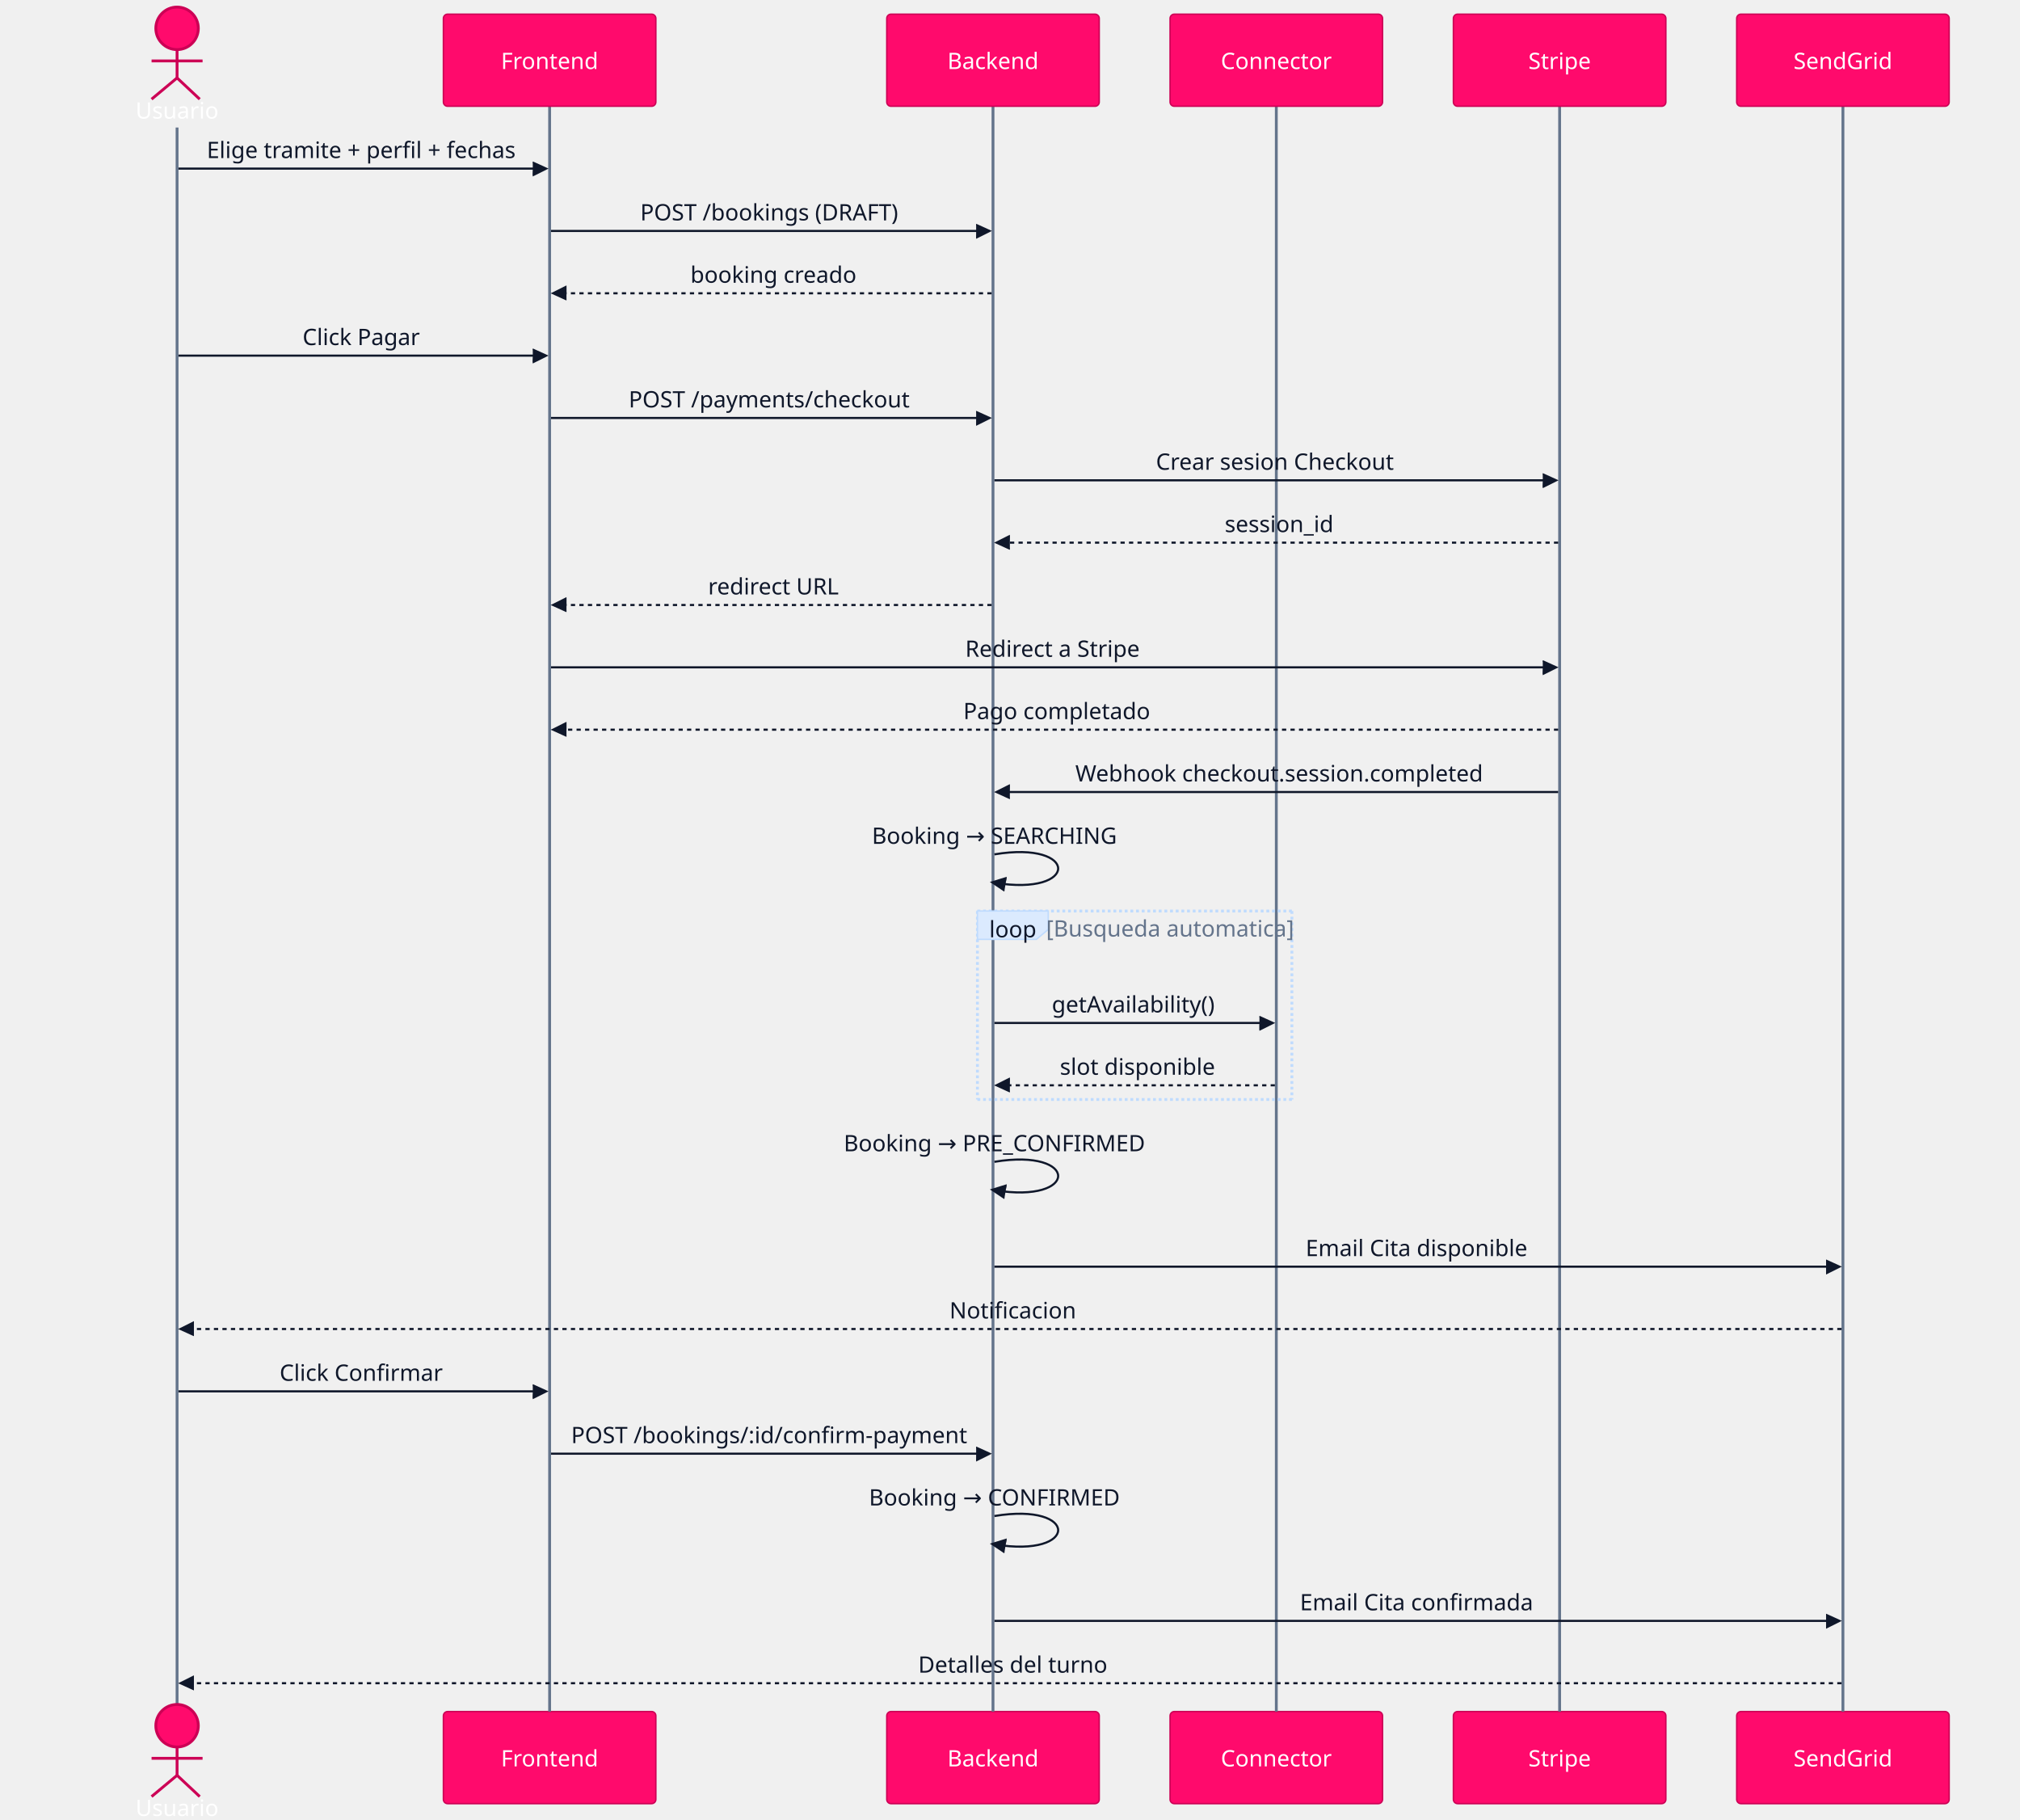
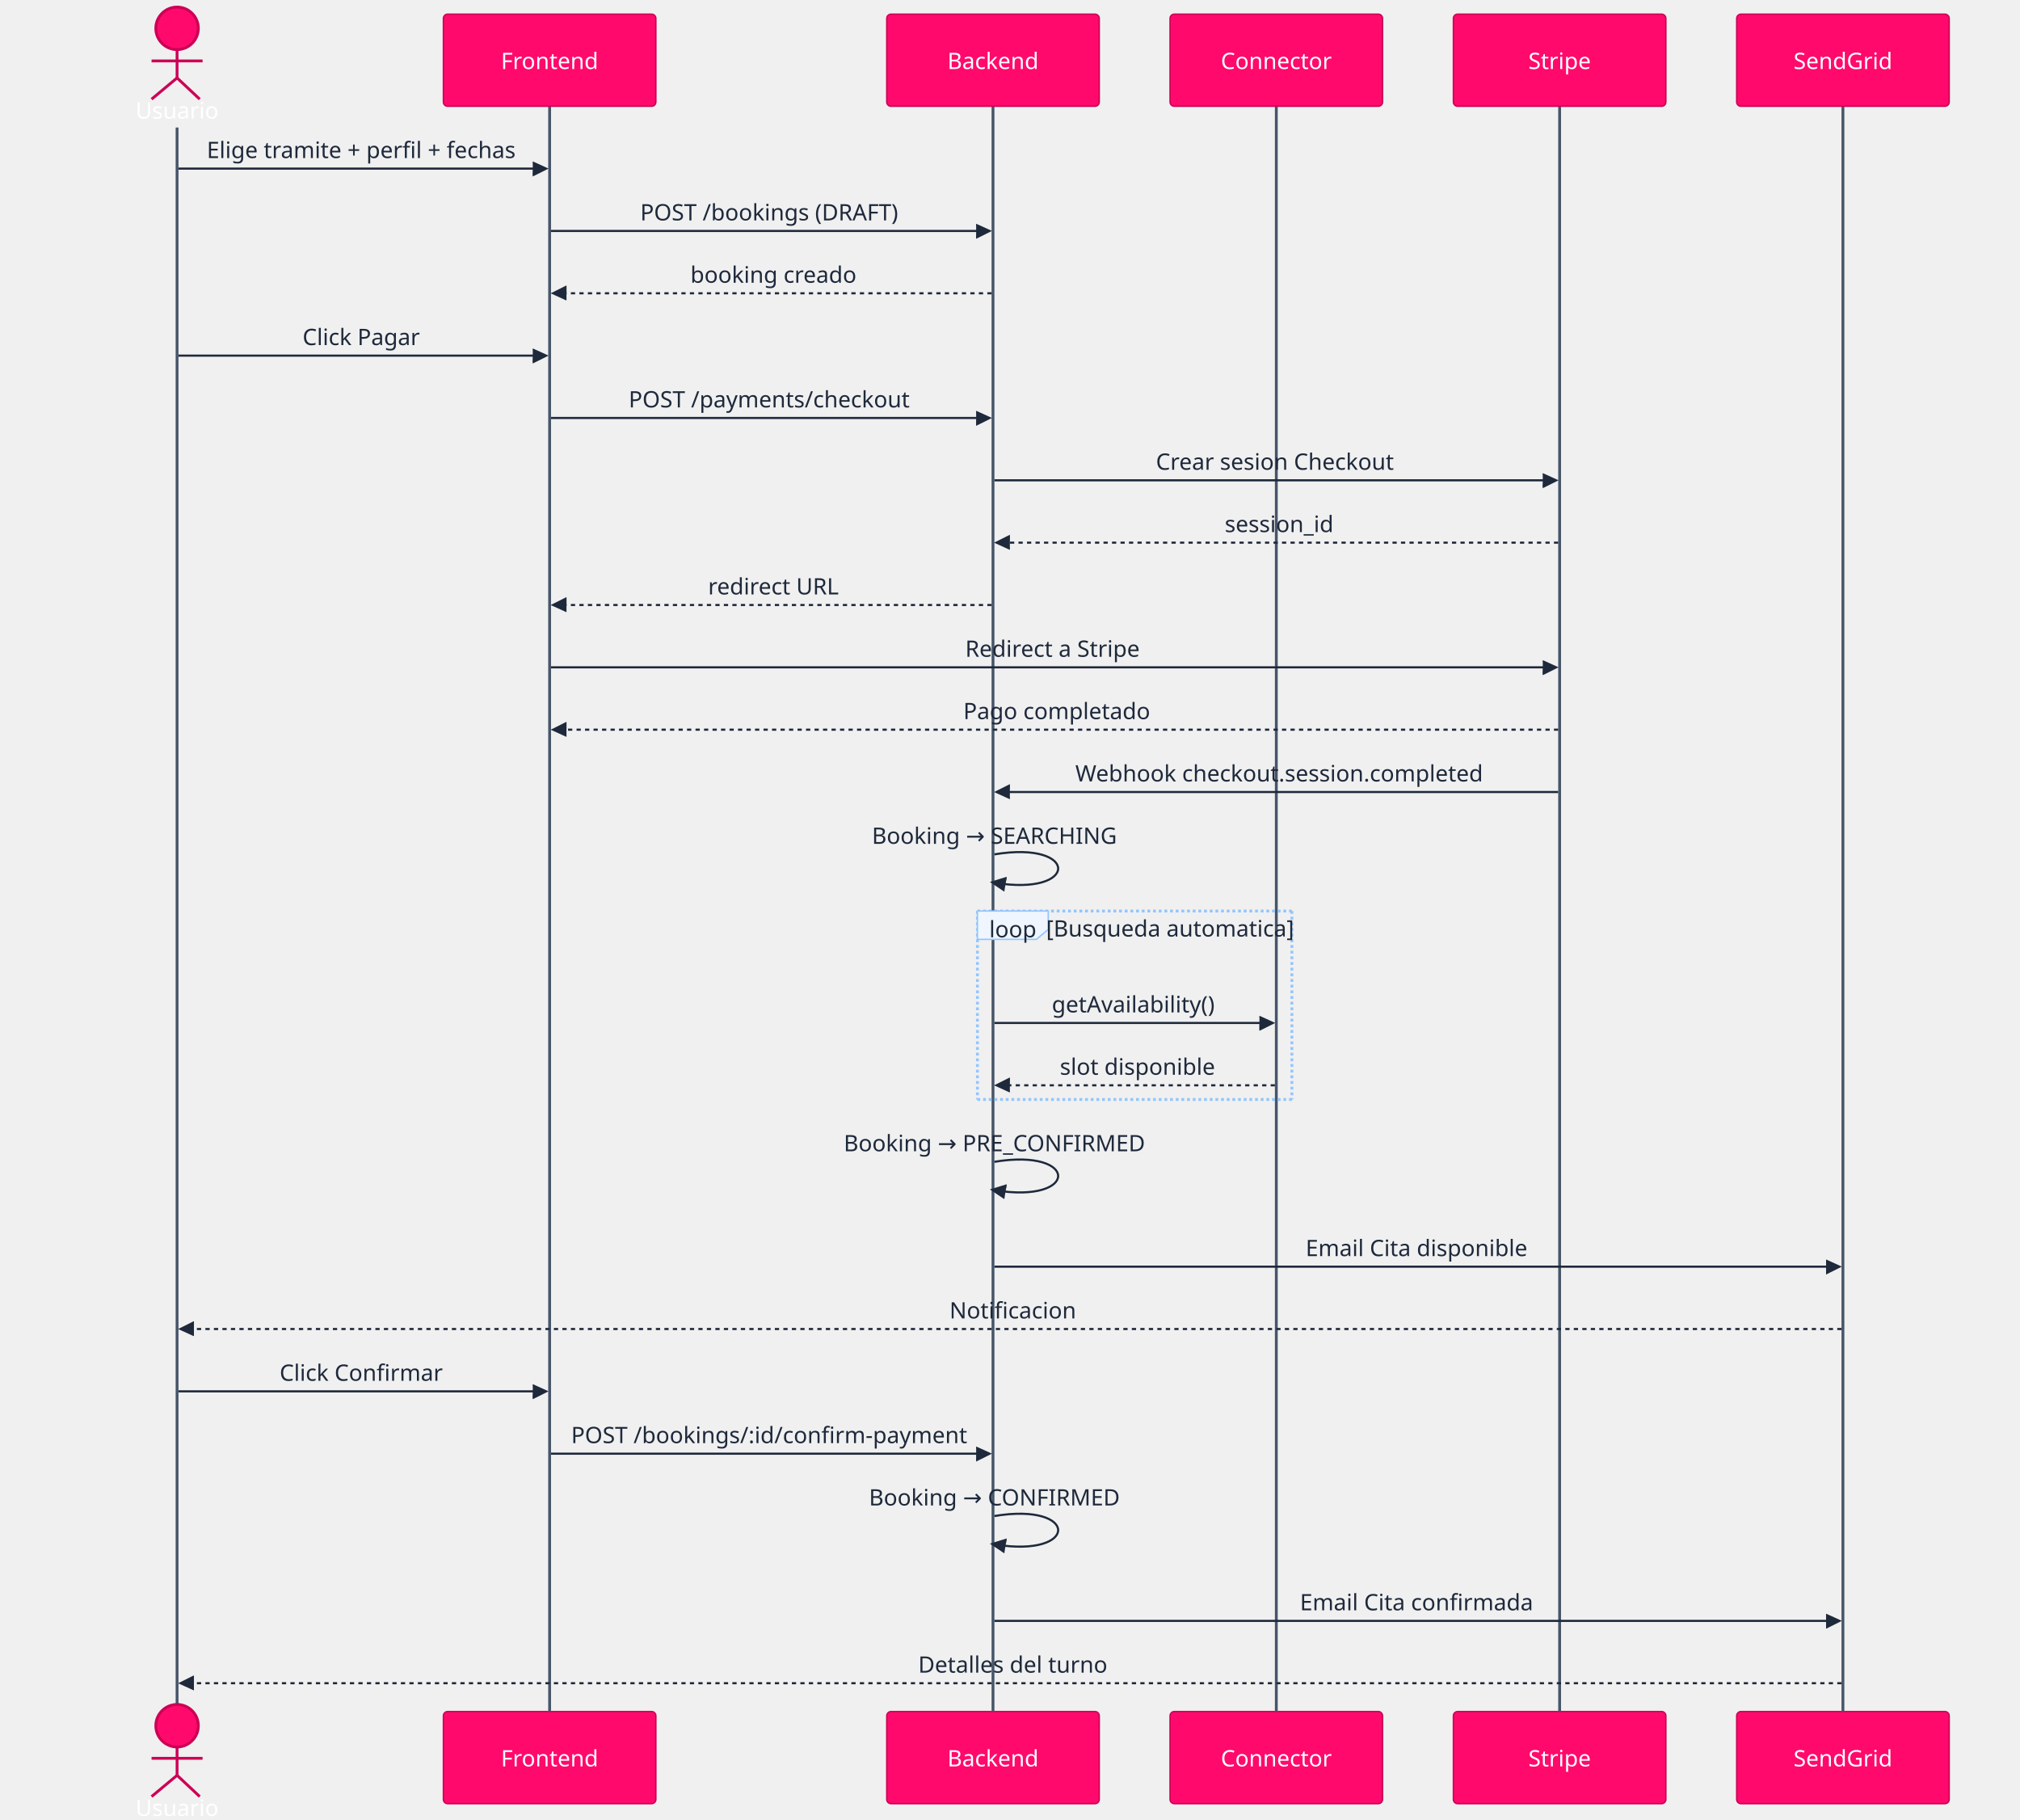
- <svg xmlns="http://www.w3.org/2000/svg" id="my-svg" width="100%" style="max-width: 1426px; background-color: transparent;" viewBox="-50 -10 1426 1284" role="graphics-document document" aria-roledescription="sequence">
+ <svg xmlns="http://www.w3.org/2000/svg" id="my-svg" width="100%" style="max-width: 1426px; background-color: rgb(255, 255, 255);" viewBox="-50 -10 1426 1284" role="graphics-document document" aria-roledescription="sequence">
  <g>
    <rect x="1176" y="1198" fill="#eaeaea" stroke="#666" width="150" height="65" name="N" rx="3" ry="3" class="actor actor-bottom" />
    <text x="1251" y="1230.5" dominant-baseline="central" alignment-baseline="central" class="actor actor-box" style="text-anchor: middle; font-size: 16px; font-weight: 400;">
      <tspan x="1251" dy="0">SendGrid</tspan>
    </text>
  </g>
  <g>
    <rect x="976" y="1198" fill="#eaeaea" stroke="#666" width="150" height="65" name="S" rx="3" ry="3" class="actor actor-bottom" />
    <text x="1051" y="1230.5" dominant-baseline="central" alignment-baseline="central" class="actor actor-box" style="text-anchor: middle; font-size: 16px; font-weight: 400;">
      <tspan x="1051" dy="0">Stripe</tspan>
    </text>
  </g>
  <g>
    <rect x="776" y="1198" fill="#eaeaea" stroke="#666" width="150" height="65" name="C" rx="3" ry="3" class="actor actor-bottom" />
    <text x="851" y="1230.5" dominant-baseline="central" alignment-baseline="central" class="actor actor-box" style="text-anchor: middle; font-size: 16px; font-weight: 400;">
      <tspan x="851" dy="0">Connector</tspan>
    </text>
  </g>
  <g>
    <rect x="576" y="1198" fill="#eaeaea" stroke="#666" width="150" height="65" name="B" rx="3" ry="3" class="actor actor-bottom" />
    <text x="651" y="1230.5" dominant-baseline="central" alignment-baseline="central" class="actor actor-box" style="text-anchor: middle; font-size: 16px; font-weight: 400;">
      <tspan x="651" dy="0">Backend</tspan>
    </text>
  </g>
  <g>
    <rect x="263" y="1198" fill="#eaeaea" stroke="#666" width="150" height="65" name="F" rx="3" ry="3" class="actor actor-bottom" />
    <text x="338" y="1230.5" dominant-baseline="central" alignment-baseline="central" class="actor actor-box" style="text-anchor: middle; font-size: 16px; font-weight: 400;">
      <tspan x="338" dy="0">Frontend</tspan>
    </text>
  </g>
  <g />
  <g>
    <line id="actor5" x1="1251" y1="65" x2="1251" y2="1198" class="actor-line 200" stroke-width="0.5px" stroke="#999" name="N" />
    <g id="root-5">
      <rect x="1176" y="0" fill="#eaeaea" stroke="#666" width="150" height="65" name="N" rx="3" ry="3" class="actor actor-top" />
      <text x="1251" y="32.5" dominant-baseline="central" alignment-baseline="central" class="actor actor-box" style="text-anchor: middle; font-size: 16px; font-weight: 400;">
        <tspan x="1251" dy="0">SendGrid</tspan>
      </text>
    </g>
  </g>
  <g>
    <line id="actor4" x1="1051" y1="65" x2="1051" y2="1198" class="actor-line 200" stroke-width="0.5px" stroke="#999" name="S" />
    <g id="root-4">
      <rect x="976" y="0" fill="#eaeaea" stroke="#666" width="150" height="65" name="S" rx="3" ry="3" class="actor actor-top" />
      <text x="1051" y="32.5" dominant-baseline="central" alignment-baseline="central" class="actor actor-box" style="text-anchor: middle; font-size: 16px; font-weight: 400;">
        <tspan x="1051" dy="0">Stripe</tspan>
      </text>
    </g>
  </g>
  <g>
    <line id="actor3" x1="851" y1="65" x2="851" y2="1198" class="actor-line 200" stroke-width="0.5px" stroke="#999" name="C" />
    <g id="root-3">
      <rect x="776" y="0" fill="#eaeaea" stroke="#666" width="150" height="65" name="C" rx="3" ry="3" class="actor actor-top" />
      <text x="851" y="32.5" dominant-baseline="central" alignment-baseline="central" class="actor actor-box" style="text-anchor: middle; font-size: 16px; font-weight: 400;">
        <tspan x="851" dy="0">Connector</tspan>
      </text>
    </g>
  </g>
  <g>
    <line id="actor2" x1="651" y1="65" x2="651" y2="1198" class="actor-line 200" stroke-width="0.5px" stroke="#999" name="B" />
    <g id="root-2">
      <rect x="576" y="0" fill="#eaeaea" stroke="#666" width="150" height="65" name="B" rx="3" ry="3" class="actor actor-top" />
      <text x="651" y="32.5" dominant-baseline="central" alignment-baseline="central" class="actor actor-box" style="text-anchor: middle; font-size: 16px; font-weight: 400;">
        <tspan x="651" dy="0">Backend</tspan>
      </text>
    </g>
  </g>
  <g>
    <line id="actor1" x1="338" y1="65" x2="338" y2="1198" class="actor-line 200" stroke-width="0.5px" stroke="#999" name="F" />
    <g id="root-1">
      <rect x="263" y="0" fill="#eaeaea" stroke="#666" width="150" height="65" name="F" rx="3" ry="3" class="actor actor-top" />
      <text x="338" y="32.5" dominant-baseline="central" alignment-baseline="central" class="actor actor-box" style="text-anchor: middle; font-size: 16px; font-weight: 400;">
        <tspan x="338" dy="0">Frontend</tspan>
      </text>
    </g>
  </g>
  <g>
    <line id="actor0" x1="75" y1="80" x2="75" y2="1198" class="actor-line 200" stroke-width="0.5px" stroke="#999" name="U" />
  </g>
-   <style>#my-svg{font-family:Segoe UI,system-ui,sans-serif;font-size:14px;fill:#0F172A;}@keyframes edge-animation-frame{from{stroke-dashoffset:0;}}@keyframes dash{to{stroke-dashoffset:0;}}#my-svg .edge-animation-slow{stroke-dasharray:9,5!important;stroke-dashoffset:900;animation:dash 50s linear infinite;stroke-linecap:round;}#my-svg .edge-animation-fast{stroke-dasharray:9,5!important;stroke-dashoffset:900;animation:dash 20s linear infinite;stroke-linecap:round;}#my-svg .error-icon{fill:#EFF6FF;}#my-svg .error-text{fill:#0F172A;stroke:#0F172A;}#my-svg .edge-thickness-normal{stroke-width:1px;}#my-svg .edge-thickness-thick{stroke-width:3.5px;}#my-svg .edge-pattern-solid{stroke-dasharray:0;}#my-svg .edge-thickness-invisible{stroke-width:0;fill:none;}#my-svg .edge-pattern-dashed{stroke-dasharray:3;}#my-svg .edge-pattern-dotted{stroke-dasharray:2;}#my-svg .marker{fill:#64748B;stroke:#64748B;}#my-svg .marker.cross{stroke:#64748B;}#my-svg svg{font-family:Segoe UI,system-ui,sans-serif;font-size:14px;}#my-svg p{margin:0;}#my-svg .actor{stroke:#CC0055;fill:#FF0A6C;}#my-svg text.actor&gt;tspan{fill:#ffffff;stroke:none;}#my-svg .actor-line{stroke:#64748B;}#my-svg .innerArc{stroke-width:1.5;stroke-dasharray:none;}#my-svg .messageLine0{stroke-width:1.5;stroke-dasharray:none;stroke:#0F172A;}#my-svg .messageLine1{stroke-width:1.5;stroke-dasharray:2,2;stroke:#0F172A;}#my-svg #arrowhead path{fill:#0F172A;stroke:#0F172A;}#my-svg .sequenceNumber{fill:#ffffff;}#my-svg #sequencenumber{fill:#0F172A;}#my-svg #crosshead path{fill:#0F172A;stroke:#0F172A;}#my-svg .messageText{fill:#0F172A;stroke:none;}#my-svg .labelBox{stroke:#BFDBFE;fill:#DBEAFE;}#my-svg .labelText,#my-svg .labelText&gt;tspan{fill:#0F172A;stroke:none;}#my-svg .loopText,#my-svg .loopText&gt;tspan{fill:#64748B;stroke:none;}#my-svg .loopLine{stroke-width:2px;stroke-dasharray:2,2;stroke:#BFDBFE;fill:#BFDBFE;}#my-svg .note{stroke:#BFDBFE;fill:#DBEAFE;}#my-svg .noteText,#my-svg .noteText&gt;tspan{fill:#0F172A;stroke:none;}#my-svg .activation0{fill:#DBEAFE;stroke:#BFDBFE;}#my-svg .activation1{fill:#DBEAFE;stroke:#BFDBFE;}#my-svg .activation2{fill:#DBEAFE;stroke:#BFDBFE;}#my-svg .actorPopupMenu{position:absolute;}#my-svg .actorPopupMenuPanel{position:absolute;fill:#FF0A6C;box-shadow:0px 8px 16px 0px rgba(0,0,0,0.2);filter:drop-shadow(3px 5px 2px rgb(0 0 0 / 0.4));}#my-svg .actor-man line{stroke:#CC0055;fill:#FF0A6C;}#my-svg .actor-man circle,#my-svg line{stroke:#CC0055;fill:#FF0A6C;stroke-width:2px;}#my-svg :root{--mermaid-font-family:"trebuchet ms",verdana,arial,sans-serif;}</style>
+   <style>#my-svg{font-family:Segoe UI,system-ui,sans-serif;font-size:14px;fill:#1E293B;}@keyframes edge-animation-frame{from{stroke-dashoffset:0;}}@keyframes dash{to{stroke-dashoffset:0;}}#my-svg .edge-animation-slow{stroke-dasharray:9,5!important;stroke-dashoffset:900;animation:dash 50s linear infinite;stroke-linecap:round;}#my-svg .edge-animation-fast{stroke-dasharray:9,5!important;stroke-dashoffset:900;animation:dash 20s linear infinite;stroke-linecap:round;}#my-svg .error-icon{fill:#EFF6FF;}#my-svg .error-text{fill:#1E293B;stroke:#1E293B;}#my-svg .edge-thickness-normal{stroke-width:1px;}#my-svg .edge-thickness-thick{stroke-width:3.5px;}#my-svg .edge-pattern-solid{stroke-dasharray:0;}#my-svg .edge-thickness-invisible{stroke-width:0;fill:none;}#my-svg .edge-pattern-dashed{stroke-dasharray:3;}#my-svg .edge-pattern-dotted{stroke-dasharray:2;}#my-svg .marker{fill:#475569;stroke:#475569;}#my-svg .marker.cross{stroke:#475569;}#my-svg svg{font-family:Segoe UI,system-ui,sans-serif;font-size:14px;}#my-svg p{margin:0;}#my-svg .actor{stroke:#CC0055;fill:#FF0A6C;}#my-svg text.actor&gt;tspan{fill:#ffffff;stroke:none;}#my-svg .actor-line{stroke:#475569;}#my-svg .innerArc{stroke-width:1.5;stroke-dasharray:none;}#my-svg .messageLine0{stroke-width:1.5;stroke-dasharray:none;stroke:#1E293B;}#my-svg .messageLine1{stroke-width:1.5;stroke-dasharray:2,2;stroke:#1E293B;}#my-svg #arrowhead path{fill:#1E293B;stroke:#1E293B;}#my-svg .sequenceNumber{fill:#ffffff;}#my-svg #sequencenumber{fill:#1E293B;}#my-svg #crosshead path{fill:#1E293B;stroke:#1E293B;}#my-svg .messageText{fill:#1E293B;stroke:none;}#my-svg .labelBox{stroke:#93C5FD;fill:#EFF6FF;}#my-svg .labelText,#my-svg .labelText&gt;tspan{fill:#1E293B;stroke:none;}#my-svg .loopText,#my-svg .loopText&gt;tspan{fill:#1E293B;stroke:none;}#my-svg .loopLine{stroke-width:2px;stroke-dasharray:2,2;stroke:#93C5FD;fill:#93C5FD;}#my-svg .note{stroke:#FDE68A;fill:#FEF3C7;}#my-svg .noteText,#my-svg .noteText&gt;tspan{fill:#1E293B;stroke:none;}#my-svg .activation0{fill:#DBEAFE;stroke:#93C5FD;}#my-svg .activation1{fill:#DBEAFE;stroke:#93C5FD;}#my-svg .activation2{fill:#DBEAFE;stroke:#93C5FD;}#my-svg .actorPopupMenu{position:absolute;}#my-svg .actorPopupMenuPanel{position:absolute;fill:#FF0A6C;box-shadow:0px 8px 16px 0px rgba(0,0,0,0.2);filter:drop-shadow(3px 5px 2px rgb(0 0 0 / 0.4));}#my-svg .actor-man line{stroke:#CC0055;fill:#FF0A6C;}#my-svg .actor-man circle,#my-svg line{stroke:#CC0055;fill:#FF0A6C;stroke-width:2px;}#my-svg :root{--mermaid-font-family:"trebuchet ms",verdana,arial,sans-serif;}</style>
  <g />
  <defs>
    <symbol id="computer" width="24" height="24">
      <path transform="scale(.5)" d="M2 2v13h20v-13h-20zm18 11h-16v-9h16v9zm-10.228 6l.466-1h3.524l.467 1h-4.457zm14.228 3h-24l2-6h2.104l-1.33 4h18.45l-1.297-4h2.073l2 6zm-5-10h-14v-7h14v7z" />
    </symbol>
  </defs>
  <defs>
    <symbol id="database" fill-rule="evenodd" clip-rule="evenodd">
      <path transform="scale(.5)" d="M12.258.001l.256.004.255.005.253.008.251.01.249.012.247.015.246.016.242.019.241.02.239.023.236.024.233.027.231.028.229.031.225.032.223.034.22.036.217.038.214.04.211.041.208.043.205.045.201.046.198.048.194.05.191.051.187.053.183.054.18.056.175.057.172.059.168.06.163.061.16.063.155.064.15.066.074.033.073.033.071.034.07.034.069.035.068.035.067.035.066.035.064.036.064.036.062.036.06.036.06.037.058.037.058.037.055.038.055.038.053.038.052.038.051.039.05.039.048.039.047.039.045.04.044.04.043.04.041.04.04.041.039.041.037.041.036.041.034.041.033.042.032.042.03.042.029.042.027.042.026.043.024.043.023.043.021.043.02.043.018.044.017.043.015.044.013.044.012.044.011.045.009.044.007.045.006.045.004.045.002.045.001.045v17l-.001.045-.002.045-.004.045-.006.045-.007.045-.009.044-.011.045-.012.044-.013.044-.015.044-.017.043-.018.044-.02.043-.021.043-.023.043-.024.043-.026.043-.027.042-.029.042-.03.042-.032.042-.033.042-.034.041-.036.041-.037.041-.039.041-.04.041-.041.04-.043.04-.044.04-.045.04-.047.039-.048.039-.05.039-.051.039-.052.038-.053.038-.055.038-.055.038-.058.037-.058.037-.06.037-.06.036-.062.036-.064.036-.064.036-.066.035-.067.035-.068.035-.069.035-.07.034-.071.034-.073.033-.074.033-.15.066-.155.064-.16.063-.163.061-.168.06-.172.059-.175.057-.18.056-.183.054-.187.053-.191.051-.194.05-.198.048-.201.046-.205.045-.208.043-.211.041-.214.04-.217.038-.22.036-.223.034-.225.032-.229.031-.231.028-.233.027-.236.024-.239.023-.241.02-.242.019-.246.016-.247.015-.249.012-.251.01-.253.008-.255.005-.256.004-.258.001-.258-.001-.256-.004-.255-.005-.253-.008-.251-.01-.249-.012-.247-.015-.245-.016-.243-.019-.241-.02-.238-.023-.236-.024-.234-.027-.231-.028-.228-.031-.226-.032-.223-.034-.22-.036-.217-.038-.214-.04-.211-.041-.208-.043-.204-.045-.201-.046-.198-.048-.195-.05-.19-.051-.187-.053-.184-.054-.179-.056-.176-.057-.172-.059-.167-.06-.164-.061-.159-.063-.155-.064-.151-.066-.074-.033-.072-.033-.072-.034-.07-.034-.069-.035-.068-.035-.067-.035-.066-.035-.064-.036-.063-.036-.062-.036-.061-.036-.06-.037-.058-.037-.057-.037-.056-.038-.055-.038-.053-.038-.052-.038-.051-.039-.049-.039-.049-.039-.046-.039-.046-.04-.044-.04-.043-.04-.041-.04-.04-.041-.039-.041-.037-.041-.036-.041-.034-.041-.033-.042-.032-.042-.03-.042-.029-.042-.027-.042-.026-.043-.024-.043-.023-.043-.021-.043-.02-.043-.018-.044-.017-.043-.015-.044-.013-.044-.012-.044-.011-.045-.009-.044-.007-.045-.006-.045-.004-.045-.002-.045-.001-.045v-17l.001-.045.002-.045.004-.045.006-.045.007-.045.009-.044.011-.045.012-.044.013-.044.015-.044.017-.043.018-.044.02-.043.021-.043.023-.043.024-.043.026-.043.027-.042.029-.042.03-.042.032-.042.033-.042.034-.041.036-.041.037-.041.039-.041.04-.041.041-.04.043-.04.044-.04.046-.04.046-.039.049-.039.049-.039.051-.039.052-.038.053-.038.055-.038.056-.038.057-.037.058-.037.06-.037.061-.036.062-.036.063-.036.064-.036.066-.035.067-.035.068-.035.069-.035.07-.034.072-.034.072-.033.074-.033.151-.066.155-.064.159-.063.164-.061.167-.06.172-.059.176-.057.179-.056.184-.054.187-.053.19-.051.195-.05.198-.048.201-.046.204-.045.208-.043.211-.041.214-.04.217-.038.22-.036.223-.034.226-.032.228-.031.231-.028.234-.027.236-.024.238-.023.241-.02.243-.019.245-.016.247-.015.249-.012.251-.01.253-.008.255-.005.256-.004.258-.001.258.001zm-9.258 20.499v.01l.001.021.003.021.004.022.005.021.006.022.007.022.009.023.01.022.011.023.012.023.013.023.015.023.016.024.017.023.018.024.019.024.021.024.022.025.023.024.024.025.052.049.056.05.061.051.066.051.07.051.075.051.079.052.084.052.088.052.092.052.097.052.102.051.105.052.11.052.114.051.119.051.123.051.127.05.131.05.135.05.139.048.144.049.147.047.152.047.155.047.16.045.163.045.167.043.171.043.176.041.178.041.183.039.187.039.19.037.194.035.197.035.202.033.204.031.209.03.212.029.216.027.219.025.222.024.226.021.23.02.233.018.236.016.24.015.243.012.246.01.249.008.253.005.256.004.259.001.26-.001.257-.004.254-.005.25-.008.247-.011.244-.012.241-.014.237-.016.233-.018.231-.021.226-.021.224-.024.22-.026.216-.027.212-.028.21-.031.205-.031.202-.034.198-.034.194-.036.191-.037.187-.039.183-.04.179-.04.175-.042.172-.043.168-.044.163-.045.16-.046.155-.046.152-.047.148-.048.143-.049.139-.049.136-.05.131-.05.126-.05.123-.051.118-.052.114-.051.11-.052.106-.052.101-.052.096-.052.092-.052.088-.053.083-.051.079-.052.074-.052.07-.051.065-.051.06-.051.056-.05.051-.05.023-.024.023-.025.021-.024.02-.024.019-.024.018-.024.017-.024.015-.023.014-.024.013-.023.012-.023.01-.023.01-.022.008-.022.006-.022.006-.022.004-.022.004-.021.001-.021.001-.021v-4.127l-.077.055-.08.053-.083.054-.085.053-.087.052-.09.052-.093.051-.095.05-.097.05-.1.049-.102.049-.105.048-.106.047-.109.047-.111.046-.114.045-.115.045-.118.044-.12.043-.122.042-.124.042-.126.041-.128.04-.13.04-.132.038-.134.038-.135.037-.138.037-.139.035-.142.035-.143.034-.144.033-.147.032-.148.031-.15.03-.151.03-.153.029-.154.027-.156.027-.158.026-.159.025-.161.024-.162.023-.163.022-.165.021-.166.02-.167.019-.169.018-.169.017-.171.016-.173.015-.173.014-.175.013-.175.012-.177.011-.178.01-.179.008-.179.008-.181.006-.182.005-.182.004-.184.003-.184.002h-.37l-.184-.002-.184-.003-.182-.004-.182-.005-.181-.006-.179-.008-.179-.008-.178-.01-.176-.011-.176-.012-.175-.013-.173-.014-.172-.015-.171-.016-.17-.017-.169-.018-.167-.019-.166-.02-.165-.021-.163-.022-.162-.023-.161-.024-.159-.025-.157-.026-.156-.027-.155-.027-.153-.029-.151-.03-.15-.03-.148-.031-.146-.032-.145-.033-.143-.034-.141-.035-.14-.035-.137-.037-.136-.037-.134-.038-.132-.038-.13-.04-.128-.04-.126-.041-.124-.042-.122-.042-.12-.044-.117-.043-.116-.045-.113-.045-.112-.046-.109-.047-.106-.047-.105-.048-.102-.049-.1-.049-.097-.05-.095-.05-.093-.052-.09-.051-.087-.052-.085-.053-.083-.054-.08-.054-.077-.054v4.127zm0-5.654v.011l.001.021.003.021.004.021.005.022.006.022.007.022.009.022.01.022.011.023.012.023.013.023.015.024.016.023.017.024.018.024.019.024.021.024.022.024.023.025.024.024.052.05.056.05.061.05.066.051.07.051.075.052.079.051.084.052.088.052.092.052.097.052.102.052.105.052.11.051.114.051.119.052.123.05.127.051.131.05.135.049.139.049.144.048.147.048.152.047.155.046.16.045.163.045.167.044.171.042.176.042.178.04.183.04.187.038.19.037.194.036.197.034.202.033.204.032.209.03.212.028.216.027.219.025.222.024.226.022.23.02.233.018.236.016.24.014.243.012.246.01.249.008.253.006.256.003.259.001.26-.001.257-.003.254-.006.25-.008.247-.01.244-.012.241-.015.237-.016.233-.018.231-.02.226-.022.224-.024.22-.025.216-.027.212-.029.21-.03.205-.032.202-.033.198-.035.194-.036.191-.037.187-.039.183-.039.179-.041.175-.042.172-.043.168-.044.163-.045.16-.045.155-.047.152-.047.148-.048.143-.048.139-.05.136-.049.131-.05.126-.051.123-.051.118-.051.114-.052.11-.052.106-.052.101-.052.096-.052.092-.052.088-.052.083-.052.079-.052.074-.051.07-.052.065-.051.06-.05.056-.051.051-.049.023-.025.023-.024.021-.025.02-.024.019-.024.018-.024.017-.024.015-.023.014-.023.013-.024.012-.022.01-.023.01-.023.008-.022.006-.022.006-.022.004-.021.004-.022.001-.021.001-.021v-4.139l-.077.054-.08.054-.083.054-.085.052-.087.053-.09.051-.093.051-.095.051-.097.05-.1.049-.102.049-.105.048-.106.047-.109.047-.111.046-.114.045-.115.044-.118.044-.12.044-.122.042-.124.042-.126.041-.128.04-.13.039-.132.039-.134.038-.135.037-.138.036-.139.036-.142.035-.143.033-.144.033-.147.033-.148.031-.15.03-.151.03-.153.028-.154.028-.156.027-.158.026-.159.025-.161.024-.162.023-.163.022-.165.021-.166.02-.167.019-.169.018-.169.017-.171.016-.173.015-.173.014-.175.013-.175.012-.177.011-.178.009-.179.009-.179.007-.181.007-.182.005-.182.004-.184.003-.184.002h-.37l-.184-.002-.184-.003-.182-.004-.182-.005-.181-.007-.179-.007-.179-.009-.178-.009-.176-.011-.176-.012-.175-.013-.173-.014-.172-.015-.171-.016-.17-.017-.169-.018-.167-.019-.166-.02-.165-.021-.163-.022-.162-.023-.161-.024-.159-.025-.157-.026-.156-.027-.155-.028-.153-.028-.151-.03-.15-.03-.148-.031-.146-.033-.145-.033-.143-.033-.141-.035-.14-.036-.137-.036-.136-.037-.134-.038-.132-.039-.13-.039-.128-.04-.126-.041-.124-.042-.122-.043-.12-.043-.117-.044-.116-.044-.113-.046-.112-.046-.109-.046-.106-.047-.105-.048-.102-.049-.1-.049-.097-.05-.095-.051-.093-.051-.09-.051-.087-.053-.085-.052-.083-.054-.08-.054-.077-.054v4.139zm0-5.666v.011l.001.02.003.022.004.021.005.022.006.021.007.022.009.023.01.022.011.023.012.023.013.023.015.023.016.024.017.024.018.023.019.024.021.025.022.024.023.024.024.025.052.05.056.05.061.05.066.051.07.051.075.052.079.051.084.052.088.052.092.052.097.052.102.052.105.051.11.052.114.051.119.051.123.051.127.05.131.05.135.05.139.049.144.048.147.048.152.047.155.046.16.045.163.045.167.043.171.043.176.042.178.04.183.04.187.038.19.037.194.036.197.034.202.033.204.032.209.03.212.028.216.027.219.025.222.024.226.021.23.02.233.018.236.017.24.014.243.012.246.01.249.008.253.006.256.003.259.001.26-.001.257-.003.254-.006.25-.008.247-.01.244-.013.241-.014.237-.016.233-.018.231-.02.226-.022.224-.024.22-.025.216-.027.212-.029.21-.03.205-.032.202-.033.198-.035.194-.036.191-.037.187-.039.183-.039.179-.041.175-.042.172-.043.168-.044.163-.045.16-.045.155-.047.152-.047.148-.048.143-.049.139-.049.136-.049.131-.051.126-.05.123-.051.118-.052.114-.051.11-.052.106-.052.101-.052.096-.052.092-.052.088-.052.083-.052.079-.052.074-.052.07-.051.065-.051.06-.051.056-.05.051-.049.023-.025.023-.025.021-.024.02-.024.019-.024.018-.024.017-.024.015-.023.014-.024.013-.023.012-.023.01-.022.01-.023.008-.022.006-.022.006-.022.004-.022.004-.021.001-.021.001-.021v-4.153l-.077.054-.08.054-.083.053-.085.053-.087.053-.09.051-.093.051-.095.051-.097.05-.1.049-.102.048-.105.048-.106.048-.109.046-.111.046-.114.046-.115.044-.118.044-.12.043-.122.043-.124.042-.126.041-.128.04-.13.039-.132.039-.134.038-.135.037-.138.036-.139.036-.142.034-.143.034-.144.033-.147.032-.148.032-.15.03-.151.03-.153.028-.154.028-.156.027-.158.026-.159.024-.161.024-.162.023-.163.023-.165.021-.166.02-.167.019-.169.018-.169.017-.171.016-.173.015-.173.014-.175.013-.175.012-.177.01-.178.01-.179.009-.179.007-.181.006-.182.006-.182.004-.184.003-.184.001-.185.001-.185-.001-.184-.001-.184-.003-.182-.004-.182-.006-.181-.006-.179-.007-.179-.009-.178-.01-.176-.01-.176-.012-.175-.013-.173-.014-.172-.015-.171-.016-.17-.017-.169-.018-.167-.019-.166-.02-.165-.021-.163-.023-.162-.023-.161-.024-.159-.024-.157-.026-.156-.027-.155-.028-.153-.028-.151-.03-.15-.03-.148-.032-.146-.032-.145-.033-.143-.034-.141-.034-.14-.036-.137-.036-.136-.037-.134-.038-.132-.039-.13-.039-.128-.041-.126-.041-.124-.041-.122-.043-.12-.043-.117-.044-.116-.044-.113-.046-.112-.046-.109-.046-.106-.048-.105-.048-.102-.048-.1-.05-.097-.049-.095-.051-.093-.051-.09-.052-.087-.052-.085-.053-.083-.053-.08-.054-.077-.054v4.153zm8.74-8.179l-.257.004-.254.005-.25.008-.247.011-.244.012-.241.014-.237.016-.233.018-.231.021-.226.022-.224.023-.22.026-.216.027-.212.028-.21.031-.205.032-.202.033-.198.034-.194.036-.191.038-.187.038-.183.04-.179.041-.175.042-.172.043-.168.043-.163.045-.16.046-.155.046-.152.048-.148.048-.143.048-.139.049-.136.05-.131.05-.126.051-.123.051-.118.051-.114.052-.11.052-.106.052-.101.052-.096.052-.092.052-.088.052-.083.052-.079.052-.074.051-.07.052-.065.051-.06.05-.056.05-.051.05-.023.025-.023.024-.021.024-.02.025-.019.024-.018.024-.017.023-.015.024-.014.023-.013.023-.012.023-.01.023-.01.022-.008.022-.006.023-.006.021-.004.022-.004.021-.001.021-.001.021.001.021.001.021.004.021.004.022.006.021.006.023.008.022.01.022.01.023.012.023.013.023.014.023.015.024.017.023.018.024.019.024.02.025.021.024.023.024.023.025.051.05.056.05.06.05.065.051.07.052.074.051.079.052.083.052.088.052.092.052.096.052.101.052.106.052.11.052.114.052.118.051.123.051.126.051.131.05.136.05.139.049.143.048.148.048.152.048.155.046.16.046.163.045.168.043.172.043.175.042.179.041.183.04.187.038.191.038.194.036.198.034.202.033.205.032.21.031.212.028.216.027.22.026.224.023.226.022.231.021.233.018.237.016.241.014.244.012.247.011.25.008.254.005.257.004.26.001.26-.001.257-.004.254-.005.25-.008.247-.011.244-.012.241-.014.237-.016.233-.018.231-.021.226-.022.224-.023.22-.026.216-.027.212-.028.21-.031.205-.032.202-.033.198-.034.194-.036.191-.038.187-.038.183-.04.179-.041.175-.042.172-.043.168-.043.163-.045.16-.046.155-.046.152-.048.148-.048.143-.048.139-.049.136-.05.131-.05.126-.051.123-.051.118-.051.114-.052.11-.052.106-.052.101-.052.096-.052.092-.052.088-.052.083-.052.079-.052.074-.051.07-.052.065-.051.06-.05.056-.05.051-.05.023-.025.023-.024.021-.024.02-.025.019-.024.018-.024.017-.023.015-.024.014-.023.013-.023.012-.023.01-.023.01-.022.008-.022.006-.023.006-.021.004-.022.004-.021.001-.021.001-.021-.001-.021-.001-.021-.004-.021-.004-.022-.006-.021-.006-.023-.008-.022-.01-.022-.01-.023-.012-.023-.013-.023-.014-.023-.015-.024-.017-.023-.018-.024-.019-.024-.02-.025-.021-.024-.023-.024-.023-.025-.051-.05-.056-.05-.06-.05-.065-.051-.07-.052-.074-.051-.079-.052-.083-.052-.088-.052-.092-.052-.096-.052-.101-.052-.106-.052-.11-.052-.114-.052-.118-.051-.123-.051-.126-.051-.131-.05-.136-.05-.139-.049-.143-.048-.148-.048-.152-.048-.155-.046-.16-.046-.163-.045-.168-.043-.172-.043-.175-.042-.179-.041-.183-.04-.187-.038-.191-.038-.194-.036-.198-.034-.202-.033-.205-.032-.21-.031-.212-.028-.216-.027-.22-.026-.224-.023-.226-.022-.231-.021-.233-.018-.237-.016-.241-.014-.244-.012-.247-.011-.25-.008-.254-.005-.257-.004-.26-.001-.26.001z" />
    </symbol>
  </defs>
  <defs>
    <symbol id="clock" width="24" height="24">
      <path transform="scale(.5)" d="M12 2c5.514 0 10 4.486 10 10s-4.486 10-10 10-10-4.486-10-10 4.486-10 10-10zm0-2c-6.627 0-12 5.373-12 12s5.373 12 12 12 12-5.373 12-12-5.373-12-12-12zm5.848 12.459c.202.038.202.333.001.372-1.907.361-6.045 1.111-6.547 1.111-.719 0-1.301-.582-1.301-1.301 0-.512.77-5.447 1.125-7.445.034-.192.312-.181.343.014l.985 6.238 5.394 1.011z" />
    </symbol>
  </defs>
  <defs>
    <marker id="arrowhead" refX="7.9" refY="5" markerUnits="userSpaceOnUse" markerWidth="12" markerHeight="12" orient="auto-start-reverse">
      <path d="M -1 0 L 10 5 L 0 10 z" />
    </marker>
  </defs>
  <defs>
    <marker id="crosshead" markerWidth="15" markerHeight="8" orient="auto" refX="4" refY="4.5">
      <path fill="none" stroke="#000000" stroke-width="1pt" d="M 1,2 L 6,7 M 6,2 L 1,7" style="stroke-dasharray: 0, 0;" />
    </marker>
  </defs>
  <defs>
    <marker id="filled-head" refX="15.5" refY="7" markerWidth="20" markerHeight="28" orient="auto">
      <path d="M 18,7 L9,13 L14,7 L9,1 Z" />
    </marker>
  </defs>
  <defs>
    <marker id="sequencenumber" refX="15" refY="15" markerWidth="60" markerHeight="40" orient="auto">
      <circle cx="15" cy="15" r="6" />
    </marker>
  </defs>
  <defs>
    <marker id="solidTopArrowHead" refX="7.9" refY="7.25" markerUnits="userSpaceOnUse" markerWidth="12" markerHeight="12" orient="auto-start-reverse">
      <path d="M 0 0 L 10 8 L 0 8 z" />
    </marker>
  </defs>
  <defs>
    <marker id="solidBottomArrowHead" refX="7.9" refY="0.75" markerUnits="userSpaceOnUse" markerWidth="12" markerHeight="12" orient="auto-start-reverse">
      <path d="M 0 0 L 10 0 L 0 8 z" />
    </marker>
  </defs>
  <defs>
    <marker id="stickTopArrowHead" refX="7.5" refY="7" markerUnits="userSpaceOnUse" markerWidth="12" markerHeight="12" orient="auto-start-reverse">
      <path d="M 0 0 L 7 7" stroke="black" stroke-width="1.5" fill="none" />
    </marker>
  </defs>
  <defs>
    <marker id="stickBottomArrowHead" refX="7.5" refY="0" markerUnits="userSpaceOnUse" markerWidth="12" markerHeight="12" orient="auto-start-reverse">
      <path d="M 0 7 L 7 0" stroke="black" stroke-width="1.5" fill="none" />
    </marker>
  </defs>
  <g>
    <line x1="640" y1="633" x2="862" y2="633" class="loopLine" />
    <line x1="862" y1="633" x2="862" y2="766" class="loopLine" />
    <line x1="640" y1="766" x2="862" y2="766" class="loopLine" />
    <line x1="640" y1="633" x2="640" y2="766" class="loopLine" />
    <polygon points="640,633 690,633 690,646 681.6,653 640,653" class="labelBox" />
    <text x="665" y="646" text-anchor="middle" dominant-baseline="middle" alignment-baseline="middle" class="labelText" style="font-size: 16px; font-weight: 400;">loop</text>
    <text x="776" y="651" text-anchor="middle" class="loopText" style="font-size: 16px; font-weight: 400;">
      <tspan x="776">[Busqueda automatica]</tspan>
    </text>
  </g>
  <g class="actor-man actor-top" name="U">
    <line id="actor-man-torso0" x1="75" y1="25" x2="75" y2="45" />
    <line id="actor-man-arms0" x1="57" y1="33" x2="93" y2="33" />
    <line x1="57" y1="60" x2="75" y2="45" />
    <line x1="75" y1="45" x2="91" y2="60" />
    <circle cx="75" cy="10" r="15" width="150" height="65" />
    <text x="75" y="67.5" dominant-baseline="central" alignment-baseline="central" class="actor actor-man" style="text-anchor: middle; font-size: 16px; font-weight: 400;">
      <tspan x="75" dy="0">Usuario</tspan>
    </text>
  </g>
  <text x="205" y="80" text-anchor="middle" dominant-baseline="middle" alignment-baseline="middle" class="messageText" dy="1em" style="font-size: 16px; font-weight: 400;">Elige tramite + perfil + fechas</text>
  <line x1="76" y1="109" x2="334" y2="109" class="messageLine0" stroke-width="2" stroke="none" marker-end="url(#arrowhead)" style="fill: none;" />
  <text x="493" y="124" text-anchor="middle" dominant-baseline="middle" alignment-baseline="middle" class="messageText" dy="1em" style="font-size: 16px; font-weight: 400;">POST /bookings (DRAFT)</text>
  <line x1="339" y1="153" x2="647" y2="153" class="messageLine0" stroke-width="2" stroke="none" marker-end="url(#arrowhead)" style="fill: none;" />
  <text x="496" y="168" text-anchor="middle" dominant-baseline="middle" alignment-baseline="middle" class="messageText" dy="1em" style="font-size: 16px; font-weight: 400;">booking creado</text>
  <line x1="650" y1="197" x2="342" y2="197" class="messageLine1" stroke-width="2" stroke="none" marker-end="url(#arrowhead)" style="stroke-dasharray: 3, 3; fill: none;" />
  <text x="205" y="212" text-anchor="middle" dominant-baseline="middle" alignment-baseline="middle" class="messageText" dy="1em" style="font-size: 16px; font-weight: 400;">Click Pagar</text>
  <line x1="76" y1="241" x2="334" y2="241" class="messageLine0" stroke-width="2" stroke="none" marker-end="url(#arrowhead)" style="fill: none;" />
  <text x="493" y="256" text-anchor="middle" dominant-baseline="middle" alignment-baseline="middle" class="messageText" dy="1em" style="font-size: 16px; font-weight: 400;">POST /payments/checkout</text>
  <line x1="339" y1="285" x2="647" y2="285" class="messageLine0" stroke-width="2" stroke="none" marker-end="url(#arrowhead)" style="fill: none;" />
  <text x="850" y="300" text-anchor="middle" dominant-baseline="middle" alignment-baseline="middle" class="messageText" dy="1em" style="font-size: 16px; font-weight: 400;">Crear sesion Checkout</text>
  <line x1="652" y1="329" x2="1047" y2="329" class="messageLine0" stroke-width="2" stroke="none" marker-end="url(#arrowhead)" style="fill: none;" />
  <text x="853" y="344" text-anchor="middle" dominant-baseline="middle" alignment-baseline="middle" class="messageText" dy="1em" style="font-size: 16px; font-weight: 400;">session_id</text>
  <line x1="1050" y1="373" x2="655" y2="373" class="messageLine1" stroke-width="2" stroke="none" marker-end="url(#arrowhead)" style="stroke-dasharray: 3, 3; fill: none;" />
  <text x="496" y="388" text-anchor="middle" dominant-baseline="middle" alignment-baseline="middle" class="messageText" dy="1em" style="font-size: 16px; font-weight: 400;">redirect URL</text>
  <line x1="650" y1="417" x2="342" y2="417" class="messageLine1" stroke-width="2" stroke="none" marker-end="url(#arrowhead)" style="stroke-dasharray: 3, 3; fill: none;" />
  <text x="693" y="432" text-anchor="middle" dominant-baseline="middle" alignment-baseline="middle" class="messageText" dy="1em" style="font-size: 16px; font-weight: 400;">Redirect a Stripe</text>
  <line x1="339" y1="461" x2="1047" y2="461" class="messageLine0" stroke-width="2" stroke="none" marker-end="url(#arrowhead)" style="fill: none;" />
  <text x="696" y="476" text-anchor="middle" dominant-baseline="middle" alignment-baseline="middle" class="messageText" dy="1em" style="font-size: 16px; font-weight: 400;">Pago completado</text>
  <line x1="1050" y1="505" x2="342" y2="505" class="messageLine1" stroke-width="2" stroke="none" marker-end="url(#arrowhead)" style="stroke-dasharray: 3, 3; fill: none;" />
  <text x="853" y="520" text-anchor="middle" dominant-baseline="middle" alignment-baseline="middle" class="messageText" dy="1em" style="font-size: 16px; font-weight: 400;">Webhook checkout.session.completed</text>
  <line x1="1050" y1="549" x2="655" y2="549" class="messageLine0" stroke-width="2" stroke="none" marker-end="url(#arrowhead)" style="fill: none;" />
  <text x="652" y="564" text-anchor="middle" dominant-baseline="middle" alignment-baseline="middle" class="messageText" dy="1em" style="font-size: 16px; font-weight: 400;">Booking → SEARCHING</text>
  <path d="M 652,593 C 712,583 712,623 652,613" class="messageLine0" stroke-width="2" stroke="none" marker-end="url(#arrowhead)" style="fill: none;" />
  <text x="750" y="683" text-anchor="middle" dominant-baseline="middle" alignment-baseline="middle" class="messageText" dy="1em" style="font-size: 16px; font-weight: 400;">getAvailability()</text>
  <line x1="652" y1="712" x2="847" y2="712" class="messageLine0" stroke-width="2" stroke="none" marker-end="url(#arrowhead)" style="fill: none;" />
  <text x="753" y="727" text-anchor="middle" dominant-baseline="middle" alignment-baseline="middle" class="messageText" dy="1em" style="font-size: 16px; font-weight: 400;">slot disponible</text>
  <line x1="850" y1="756" x2="655" y2="756" class="messageLine1" stroke-width="2" stroke="none" marker-end="url(#arrowhead)" style="stroke-dasharray: 3, 3; fill: none;" />
  <text x="652" y="781" text-anchor="middle" dominant-baseline="middle" alignment-baseline="middle" class="messageText" dy="1em" style="font-size: 16px; font-weight: 400;">Booking → PRE_CONFIRMED</text>
  <path d="M 652,810 C 712,800 712,840 652,830" class="messageLine0" stroke-width="2" stroke="none" marker-end="url(#arrowhead)" style="fill: none;" />
  <text x="950" y="855" text-anchor="middle" dominant-baseline="middle" alignment-baseline="middle" class="messageText" dy="1em" style="font-size: 16px; font-weight: 400;">Email Cita disponible</text>
  <line x1="652" y1="884" x2="1247" y2="884" class="messageLine0" stroke-width="2" stroke="none" marker-end="url(#arrowhead)" style="fill: none;" />
  <text x="665" y="899" text-anchor="middle" dominant-baseline="middle" alignment-baseline="middle" class="messageText" dy="1em" style="font-size: 16px; font-weight: 400;">Notificacion</text>
  <line x1="1250" y1="928" x2="79" y2="928" class="messageLine1" stroke-width="2" stroke="none" marker-end="url(#arrowhead)" style="stroke-dasharray: 3, 3; fill: none;" />
  <text x="205" y="943" text-anchor="middle" dominant-baseline="middle" alignment-baseline="middle" class="messageText" dy="1em" style="font-size: 16px; font-weight: 400;">Click Confirmar</text>
  <line x1="76" y1="972" x2="334" y2="972" class="messageLine0" stroke-width="2" stroke="none" marker-end="url(#arrowhead)" style="fill: none;" />
  <text x="493" y="987" text-anchor="middle" dominant-baseline="middle" alignment-baseline="middle" class="messageText" dy="1em" style="font-size: 16px; font-weight: 400;">POST /bookings/:id/confirm-payment</text>
  <line x1="339" y1="1016" x2="647" y2="1016" class="messageLine0" stroke-width="2" stroke="none" marker-end="url(#arrowhead)" style="fill: none;" />
  <text x="652" y="1031" text-anchor="middle" dominant-baseline="middle" alignment-baseline="middle" class="messageText" dy="1em" style="font-size: 16px; font-weight: 400;">Booking → CONFIRMED</text>
  <path d="M 652,1060 C 712,1050 712,1090 652,1080" class="messageLine0" stroke-width="2" stroke="none" marker-end="url(#arrowhead)" style="fill: none;" />
  <text x="950" y="1105" text-anchor="middle" dominant-baseline="middle" alignment-baseline="middle" class="messageText" dy="1em" style="font-size: 16px; font-weight: 400;">Email Cita confirmada</text>
  <line x1="652" y1="1134" x2="1247" y2="1134" class="messageLine0" stroke-width="2" stroke="none" marker-end="url(#arrowhead)" style="fill: none;" />
  <text x="665" y="1149" text-anchor="middle" dominant-baseline="middle" alignment-baseline="middle" class="messageText" dy="1em" style="font-size: 16px; font-weight: 400;">Detalles del turno</text>
  <line x1="1250" y1="1178" x2="79" y2="1178" class="messageLine1" stroke-width="2" stroke="none" marker-end="url(#arrowhead)" style="stroke-dasharray: 3, 3; fill: none;" />
  <g class="actor-man actor-bottom" name="U">
    <line id="actor-man-torso5" x1="75" y1="1223" x2="75" y2="1243" />
    <line id="actor-man-arms5" x1="57" y1="1231" x2="93" y2="1231" />
    <line x1="57" y1="1258" x2="75" y2="1243" />
    <line x1="75" y1="1243" x2="91" y2="1258" />
    <circle cx="75" cy="1208" r="15" width="150" height="65" />
    <text x="75" y="1265.5" dominant-baseline="central" alignment-baseline="central" class="actor actor-man" style="text-anchor: middle; font-size: 16px; font-weight: 400;">
      <tspan x="75" dy="0">Usuario</tspan>
    </text>
  </g>
</svg>
